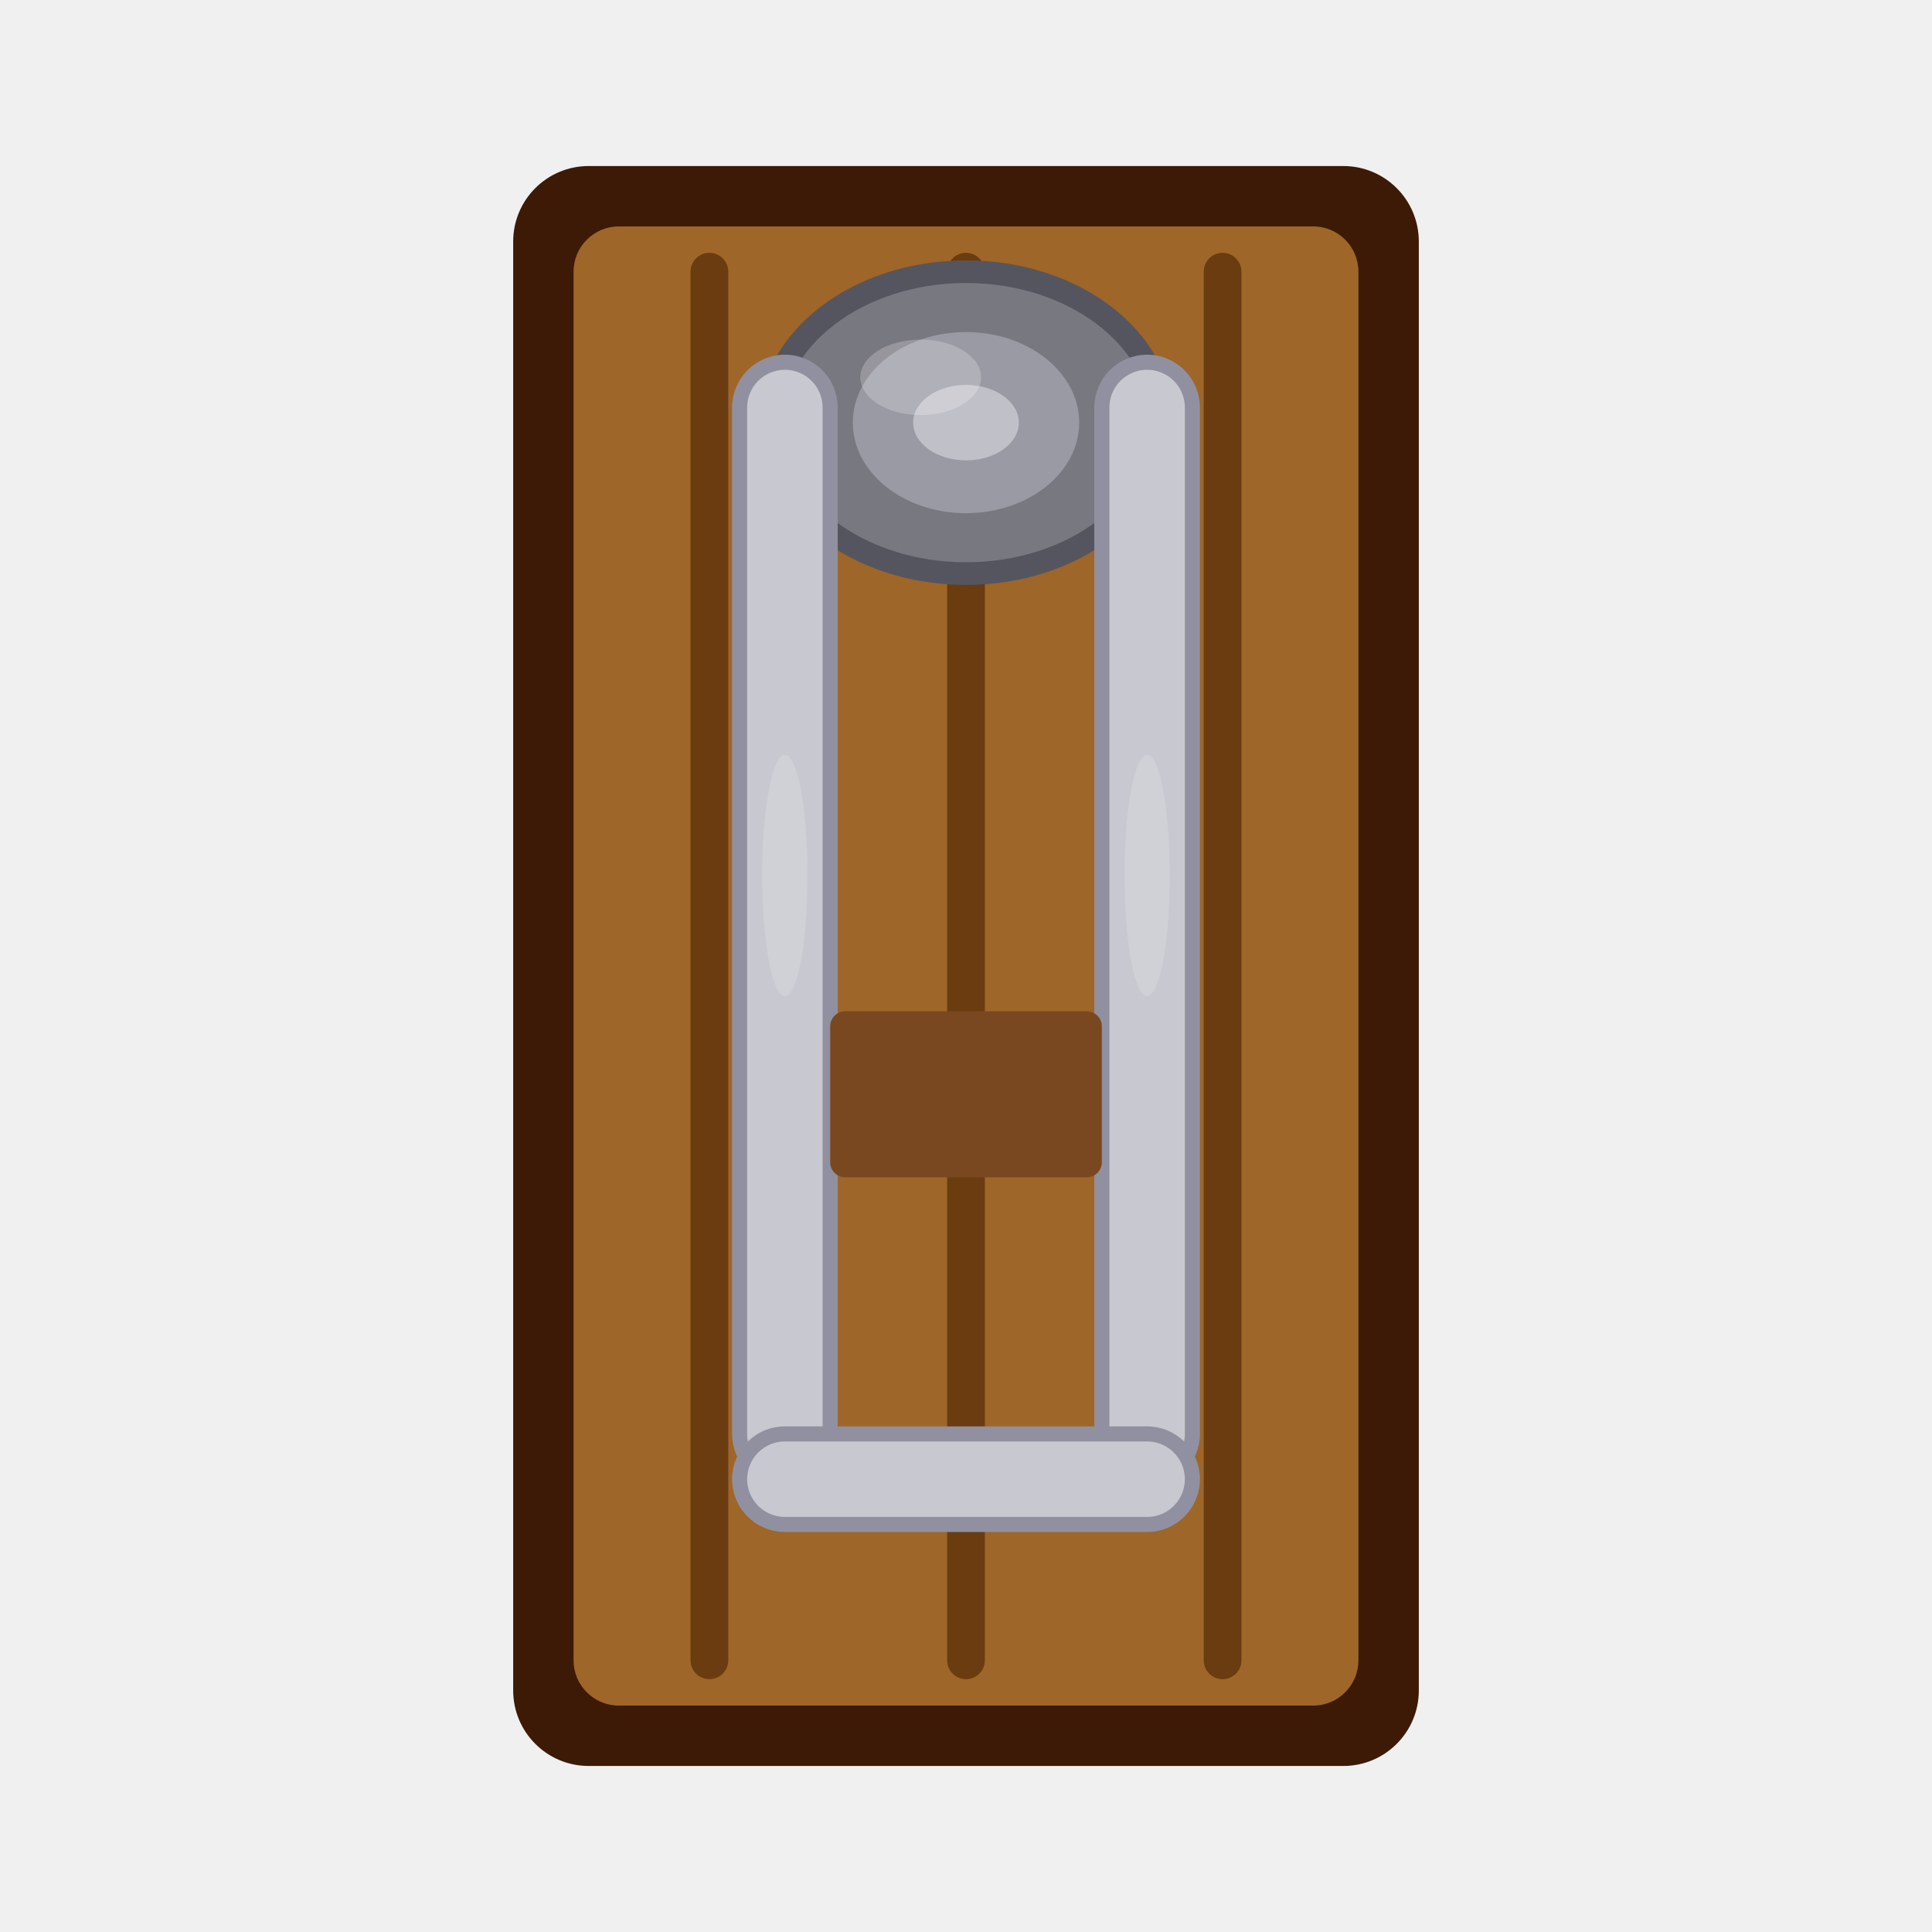
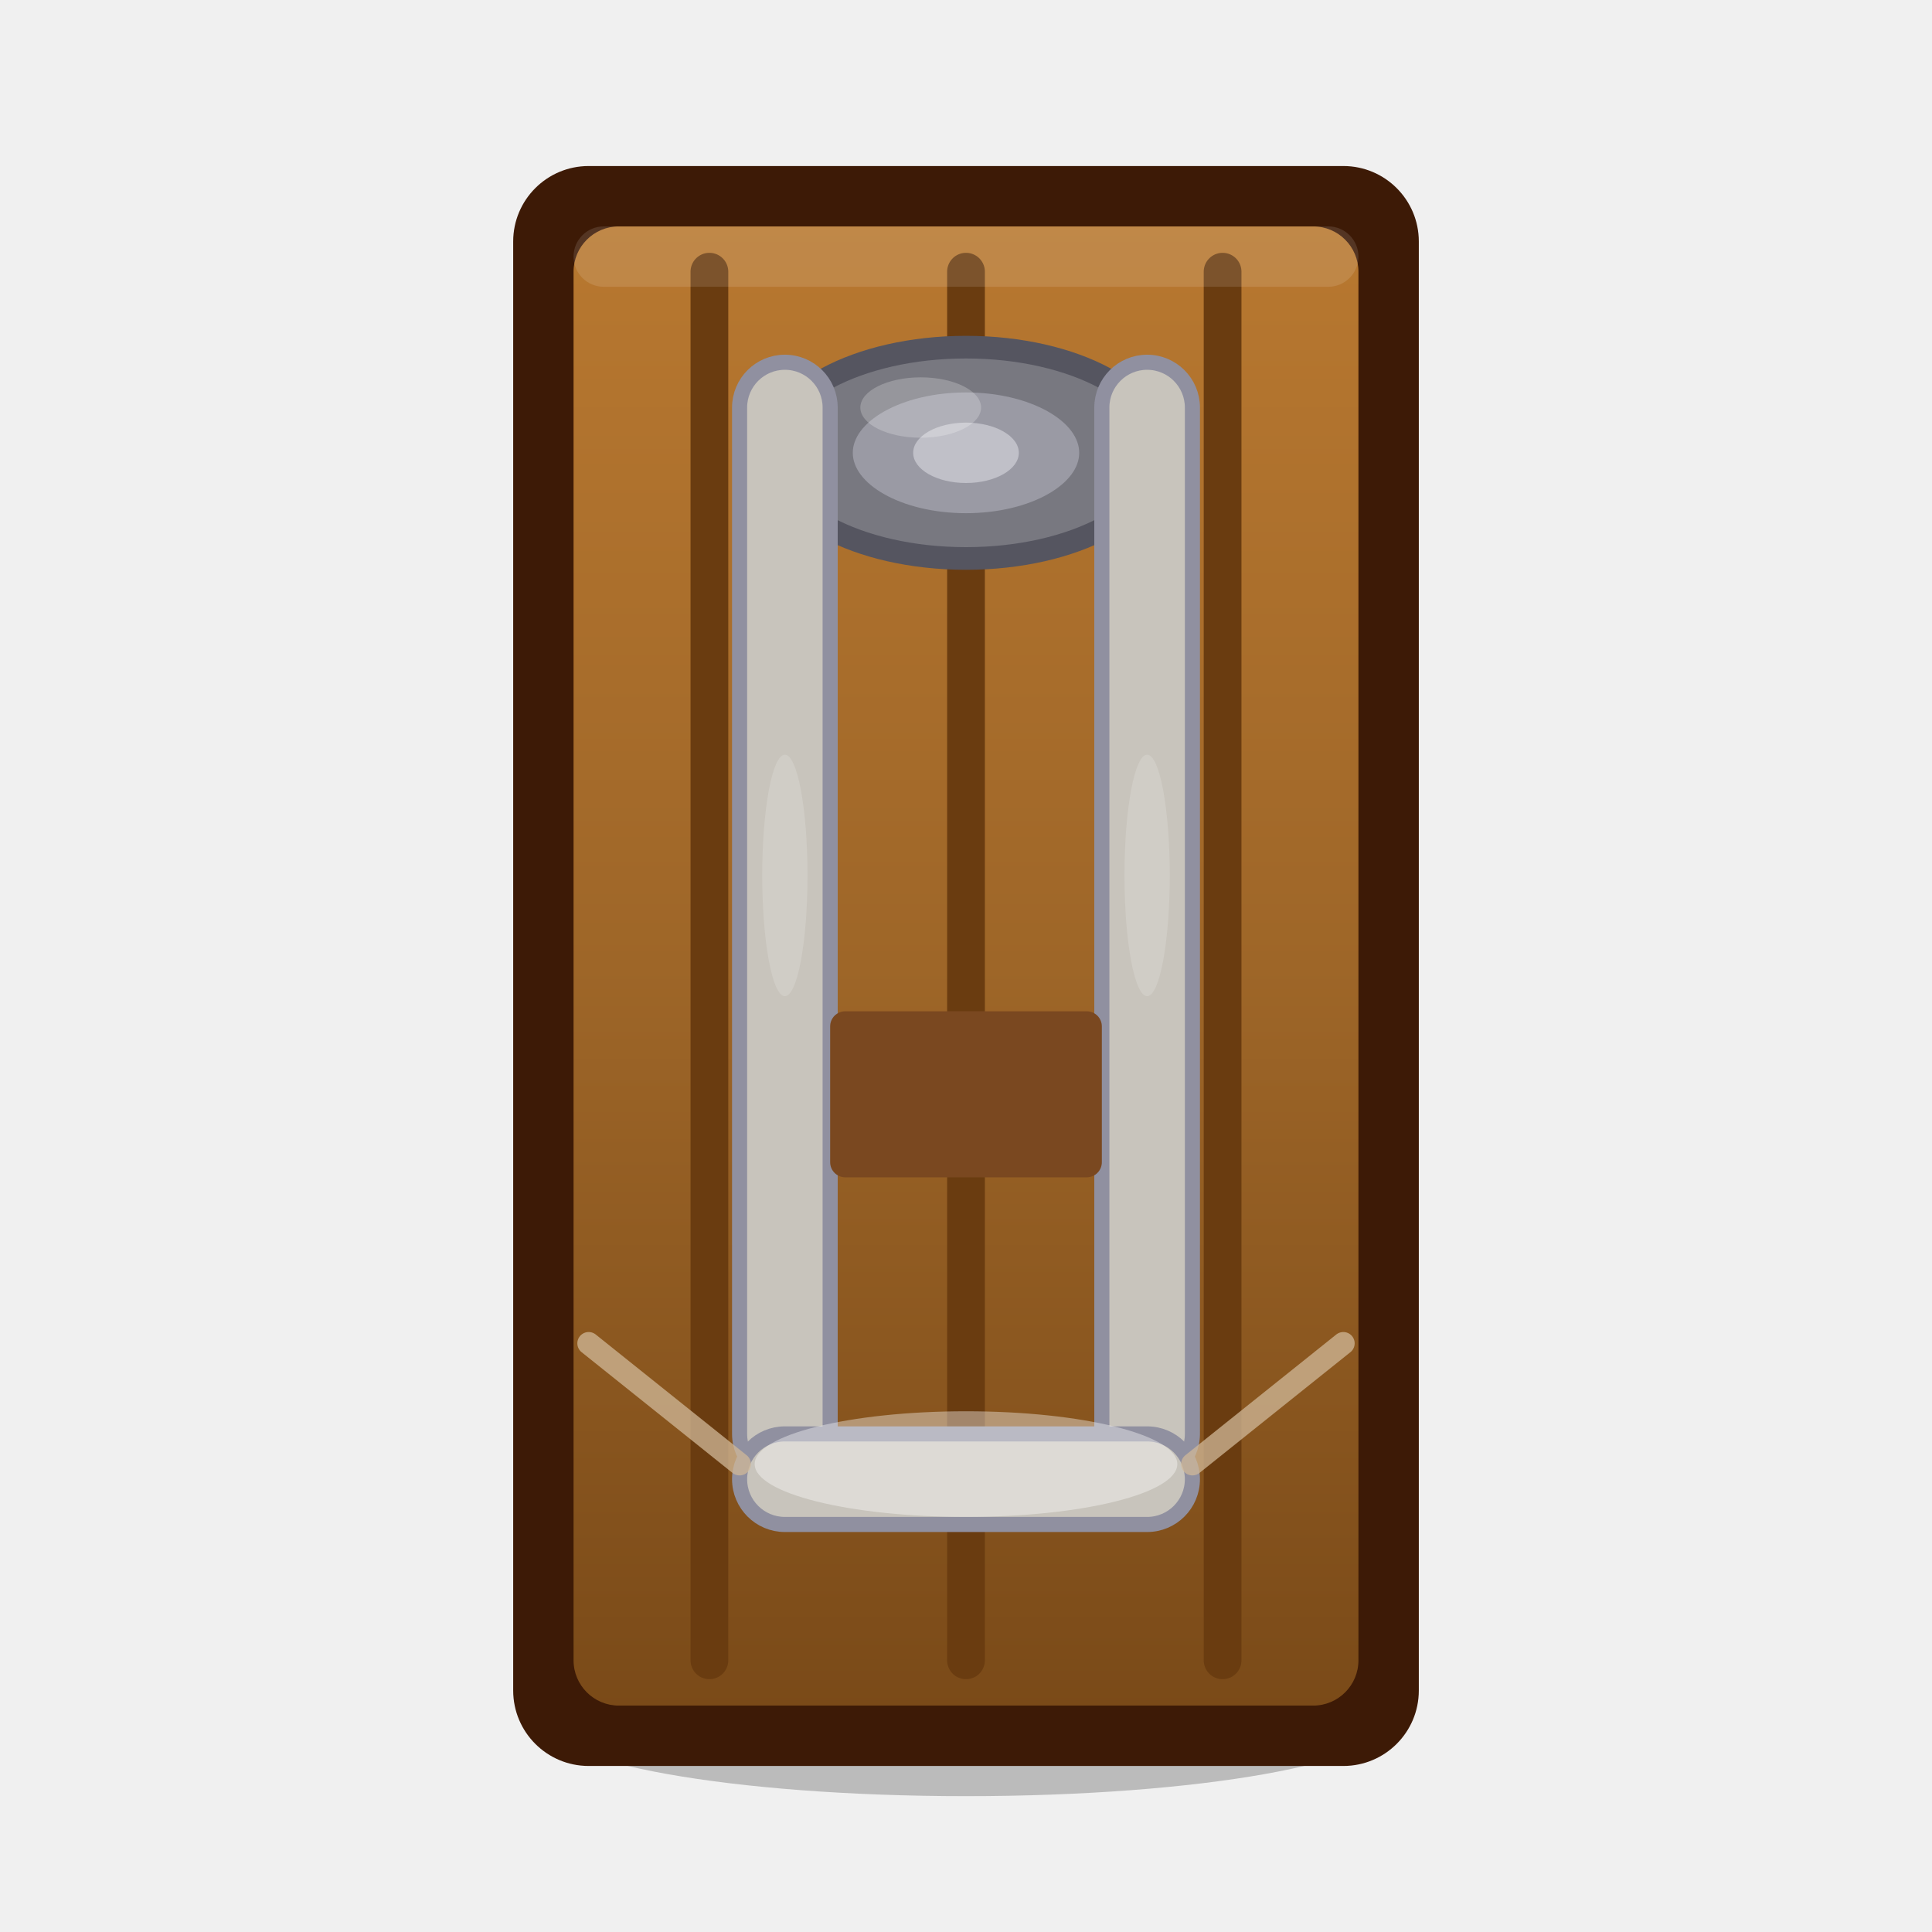
<svg xmlns="http://www.w3.org/2000/svg" width="128" height="128" viewBox="0 0 128 128">
+   <defs>
+     <linearGradient id="woodGrad" x1="0" y1="0" x2="0" y2="1">
+       <stop offset="0%" stop-color="#B87830" />
+       <stop offset="50%" stop-color="#9E6628" />
+       <stop offset="100%" stop-color="#7A4A18" />
+     </linearGradient>
+   </defs>
+   <ellipse cx="64" cy="114" rx="28" ry="5" fill="#000000" opacity="0.22" />
  <rect x="34" y="11" width="60" height="106" rx="5" fill="#3D1A06" />
-   <rect x="38" y="15" width="52" height="98" rx="3" fill="#9E6628" />
+   <rect x="38" y="15" width="52" height="98" rx="3" fill="url(#woodGrad)" />
  <line x1="47" y1="18" x2="47" y2="110" stroke="#6A3C10" stroke-width="2.5" stroke-linecap="round" />
  <line x1="64" y1="18" x2="64" y2="110" stroke="#6A3C10" stroke-width="2.5" stroke-linecap="round" />
  <line x1="81" y1="18" x2="81" y2="110" stroke="#6A3C10" stroke-width="2.5" stroke-linecap="round" />
-   <ellipse cx="64" cy="28" rx="13" ry="10" fill="#787880" stroke="#555560" stroke-width="1.5" />
-   <ellipse cx="64" cy="28" rx="8" ry="6.5" fill="#9A9AA4" stroke="#787880" stroke-width="1" />
-   <ellipse cx="64" cy="28" rx="3.5" ry="2.5" fill="#C0C0C8" />
-   <rect x="49" y="24" width="6" height="74" rx="3" fill="#C8C8D0" stroke="#9090A0" stroke-width="1" />
-   <rect x="73" y="24" width="6" height="74" rx="3" fill="#C8C8D0" stroke="#9090A0" stroke-width="1" />
-   <rect x="49" y="95" width="30" height="6" rx="3" fill="#C8C8D0" stroke="#9090A0" stroke-width="1" />
+   <rect x="38" y="15" width="52" height="4" rx="2" fill="white" opacity="0.12" />
+   <ellipse cx="64" cy="30" rx="13" ry="7" fill="#787880" stroke="#555560" stroke-width="1.5" />
+   <ellipse cx="64" cy="30" rx="8" ry="4.5" fill="#9A9AA4" stroke="#787880" stroke-width="1" />
+   <ellipse cx="64" cy="30" rx="3.5" ry="2" fill="#C0C0C8" />
+   <rect x="49" y="24" width="6" height="74" rx="3" fill="#C8C4BC" stroke="#9090A0" stroke-width="1" />
+   <rect x="73" y="24" width="6" height="74" rx="3" fill="#C8C4BC" stroke="#9090A0" stroke-width="1" />
+   <rect x="49" y="95" width="30" height="6" rx="3" fill="#C8C4BC" stroke="#9090A0" stroke-width="1" />
+   <ellipse cx="64" cy="97" rx="14" ry="3.5" fill="white" opacity="0.38" />
+   <line x1="49" y1="97" x2="39" y2="89" stroke="#D0B898" stroke-width="1.5" stroke-linecap="round" opacity="0.75" />
+   <line x1="79" y1="97" x2="89" y2="89" stroke="#D0B898" stroke-width="1.5" stroke-linecap="round" opacity="0.75" />
  <rect x="55" y="67" width="18" height="11" rx="1" fill="#7A4820" />
-   <ellipse cx="61" cy="25" rx="4" ry="2.5" fill="white" opacity="0.22" />
+   <ellipse cx="61" cy="27" rx="4" ry="2" fill="white" opacity="0.22" />
  <ellipse cx="52" cy="58" rx="1.5" ry="8" fill="white" opacity="0.15" />
  <ellipse cx="76" cy="58" rx="1.5" ry="8" fill="white" opacity="0.15" />
</svg>
